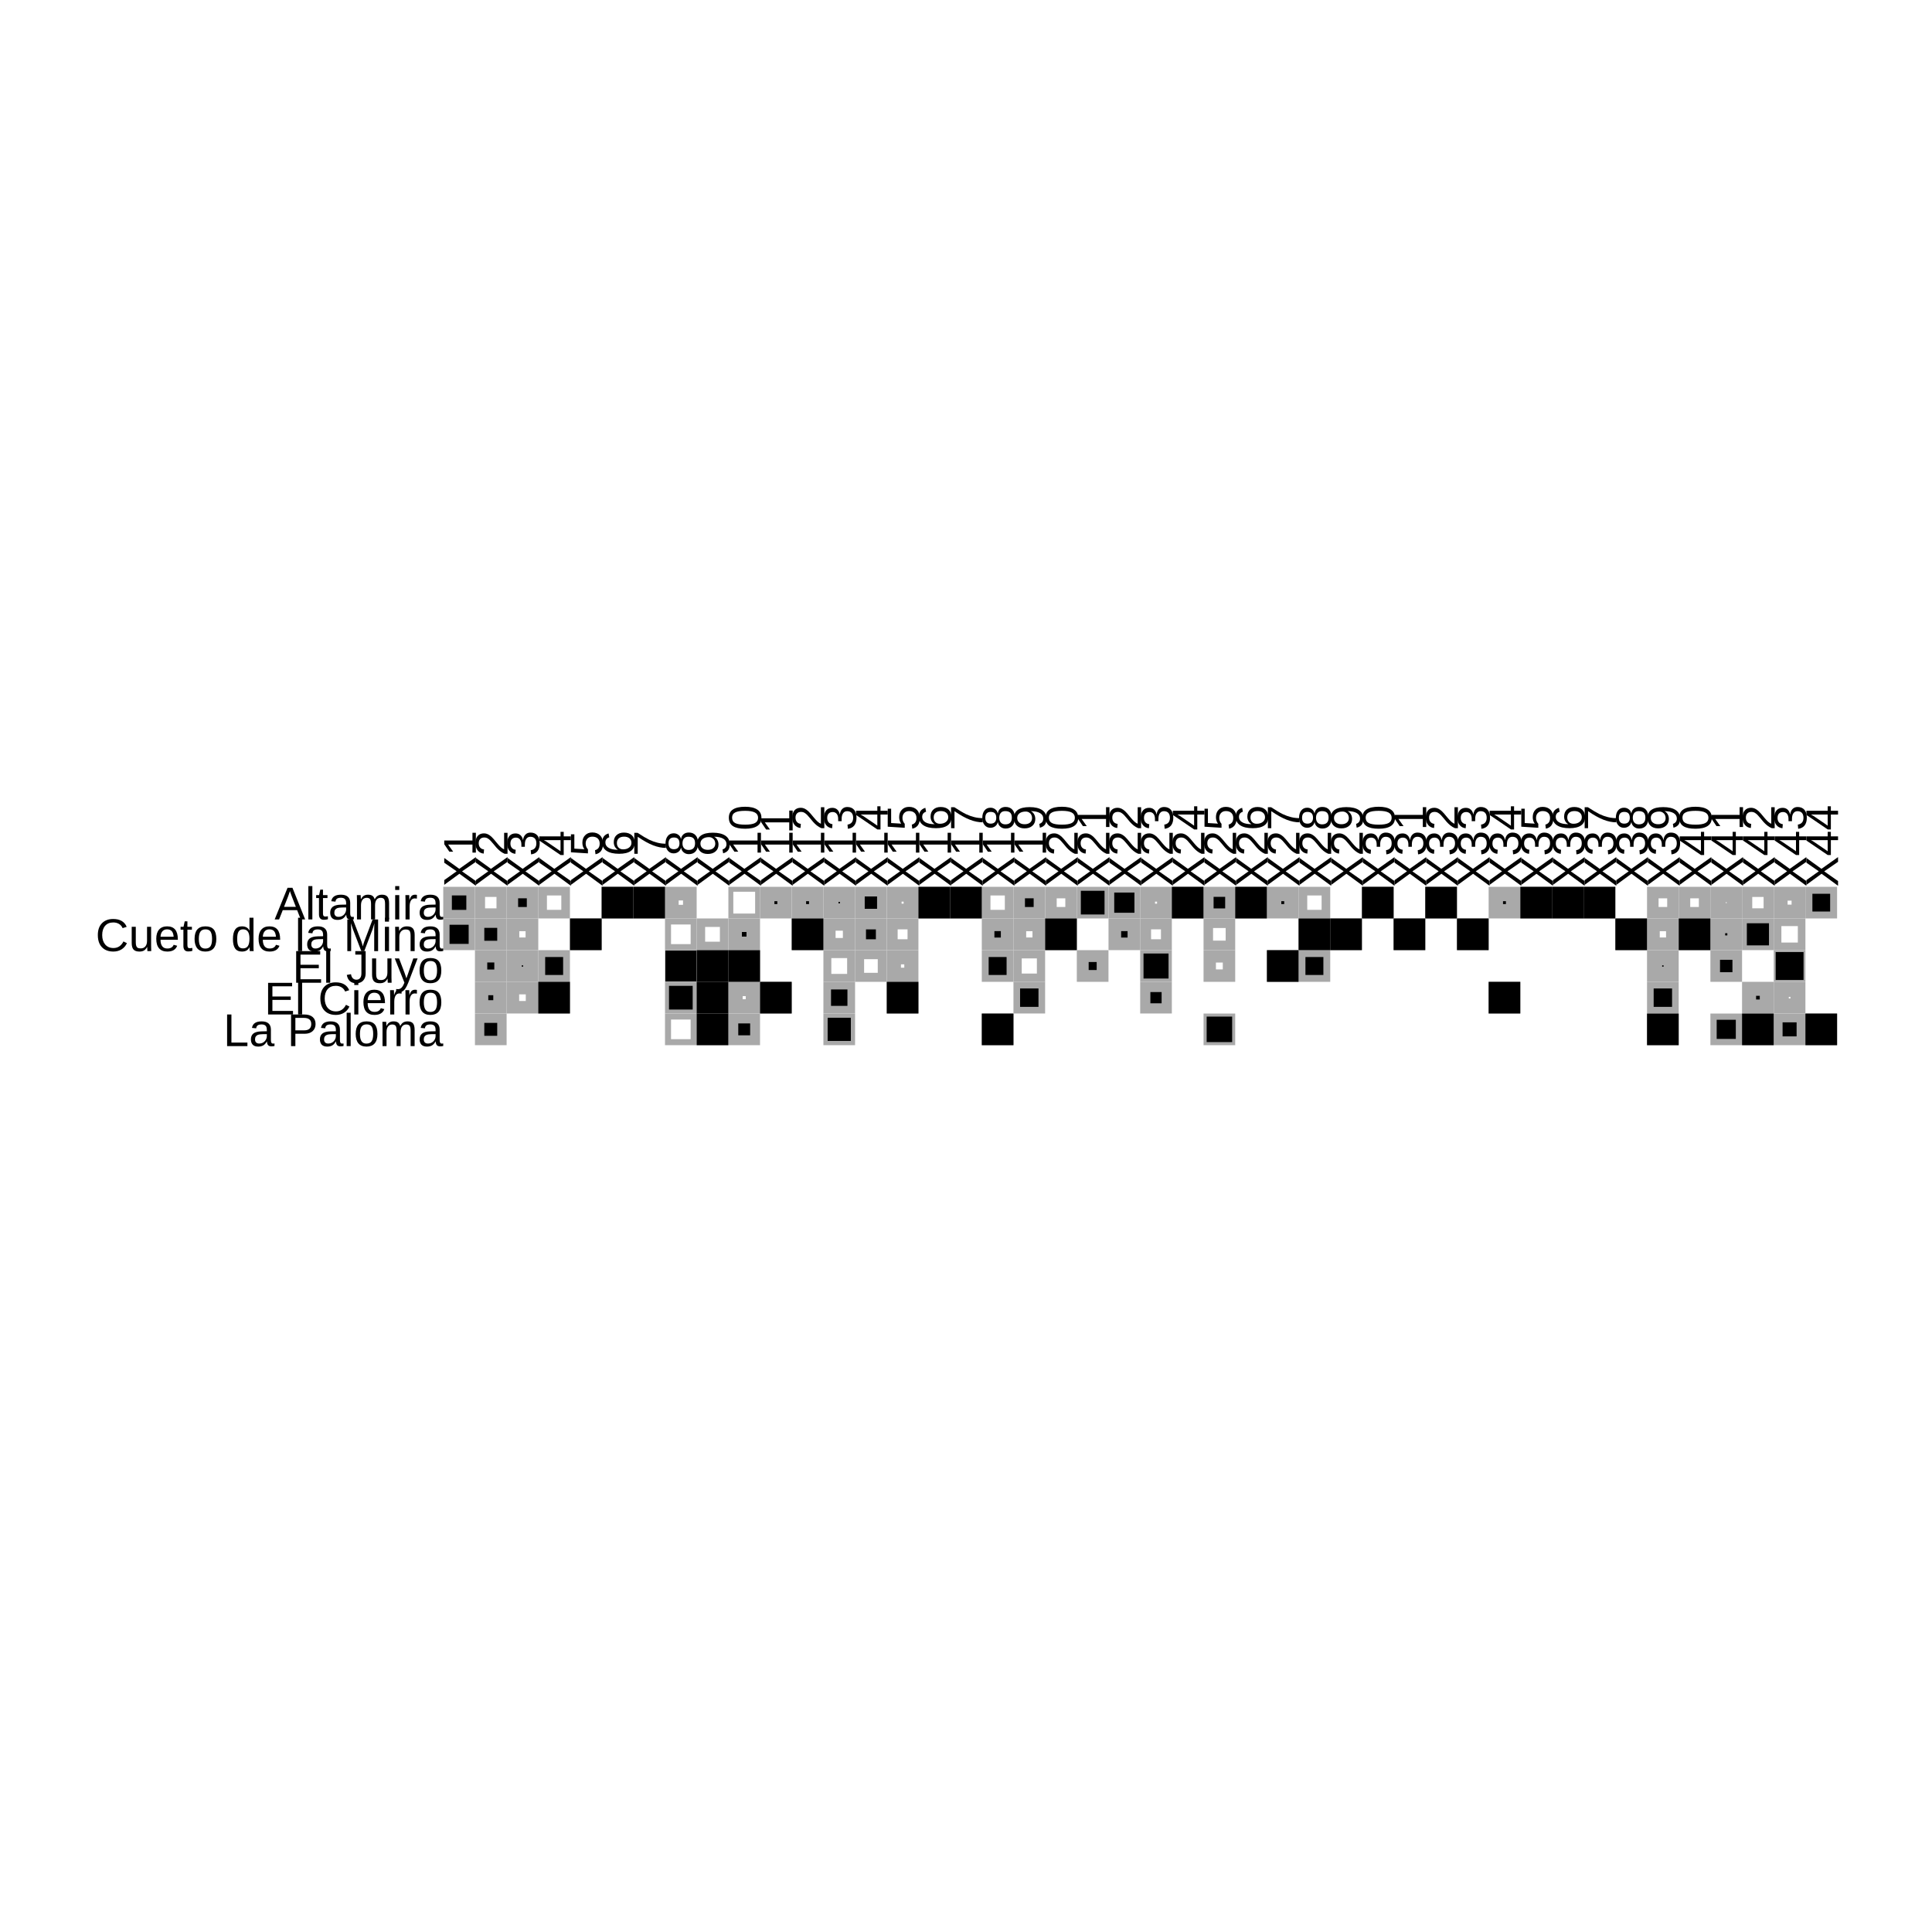
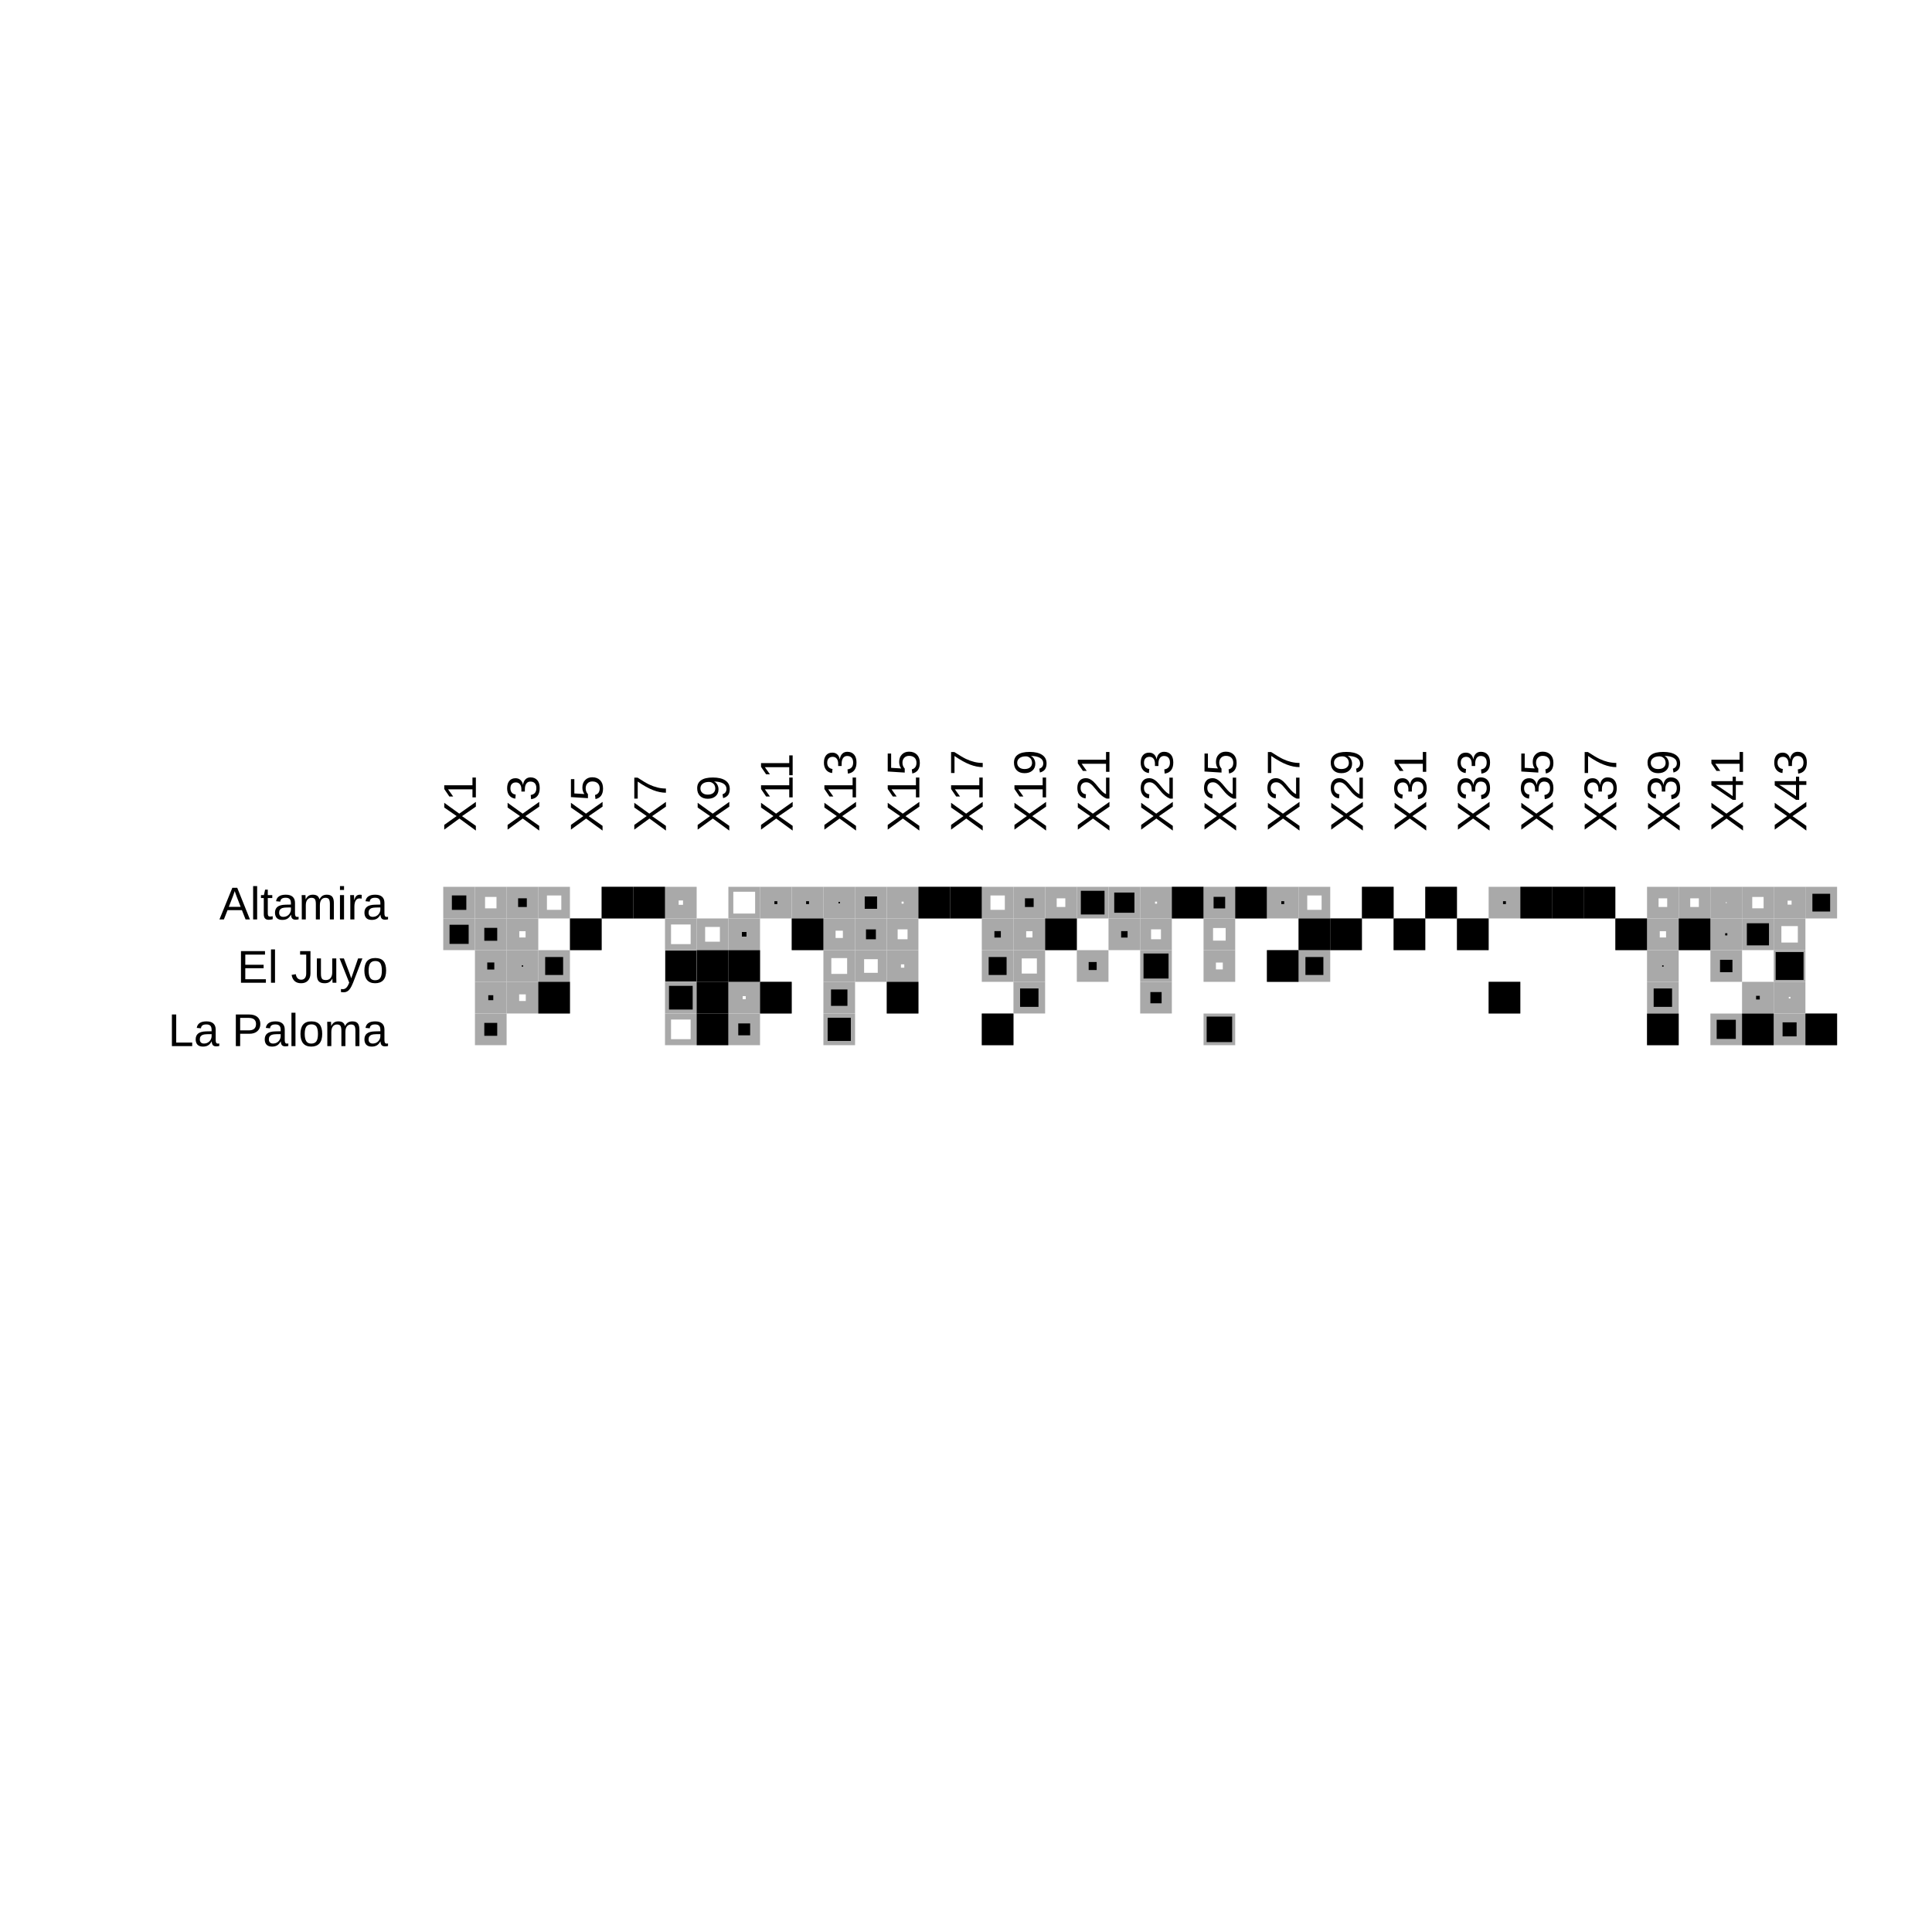
<svg xmlns="http://www.w3.org/2000/svg" class="svglite" width="504.00pt" height="504.00pt" viewBox="0 0 504.00 504.00">
  <defs>
    <style type="text/css">
    .svglite line, .svglite polyline, .svglite polygon, .svglite path, .svglite rect, .svglite circle {
      fill: none;
      stroke: #000000;
      stroke-linecap: round;
      stroke-linejoin: round;
      stroke-miterlimit: 10.00;
    }
    .svglite text {
      white-space: pre;
    }
  </style>
  </defs>
  <rect width="100%" height="100%" style="stroke: none; fill: #FFFFFF;" />
  <defs>
    <clipPath id="cpMC4wMHw1MDQuMDB8MC4wMHw1MDQuMDA=">
      <rect x="0.00" y="0.00" width="504.00" height="504.00" />
    </clipPath>
  </defs>
  <g clip-path="url(#cpMC4wMHw1MDQuMDB8MC4wMHw1MDQuMDA=)">
</g>
  <defs>
    <clipPath id="cpMTE1LjYzfDQ3OS4yNXwyMzEuMzR8MjcyLjY2">
      <rect x="115.63" y="231.34" width="363.61" height="41.32" />
    </clipPath>
  </defs>
  <g clip-path="url(#cpMTE1LjYzfDQ3OS4yNXwyMzEuMzR8MjcyLjY2)">
    <rect x="115.63" y="231.34" width="8.26" height="8.26" style="stroke-width: 0.75; stroke: none; fill: #A9A9A9;" />
    <rect x="115.63" y="239.60" width="8.26" height="8.26" style="stroke-width: 0.75; stroke: none; fill: #A9A9A9;" />
    <rect x="123.90" y="231.34" width="8.26" height="8.26" style="stroke-width: 0.75; stroke: none; fill: #A9A9A9;" />
    <rect x="123.90" y="239.60" width="8.26" height="8.26" style="stroke-width: 0.75; stroke: none; fill: #A9A9A9;" />
    <rect x="123.90" y="247.87" width="8.26" height="8.26" style="stroke-width: 0.75; stroke: none; fill: #A9A9A9;" />
    <rect x="123.90" y="256.13" width="8.26" height="8.26" style="stroke-width: 0.75; stroke: none; fill: #A9A9A9;" />
    <rect x="123.90" y="264.40" width="8.26" height="8.26" style="stroke-width: 0.75; stroke: none; fill: #A9A9A9;" />
    <rect x="132.16" y="231.34" width="8.26" height="8.26" style="stroke-width: 0.75; stroke: none; fill: #A9A9A9;" />
    <rect x="132.16" y="239.60" width="8.26" height="8.26" style="stroke-width: 0.75; stroke: none; fill: #A9A9A9;" />
    <rect x="132.16" y="247.87" width="8.26" height="8.26" style="stroke-width: 0.75; stroke: none; fill: #A9A9A9;" />
    <rect x="132.16" y="256.13" width="8.26" height="8.26" style="stroke-width: 0.75; stroke: none; fill: #A9A9A9;" />
    <rect x="140.42" y="231.34" width="8.26" height="8.26" style="stroke-width: 0.75; stroke: none; fill: #A9A9A9;" />
    <rect x="140.42" y="247.87" width="8.26" height="8.26" style="stroke-width: 0.75; stroke: none; fill: #A9A9A9;" />
    <rect x="140.42" y="256.13" width="8.26" height="8.26" style="stroke-width: 0.75; stroke: none; fill: #A9A9A9;" />
    <rect x="148.69" y="239.60" width="8.26" height="8.26" style="stroke-width: 0.75; stroke: none; fill: #A9A9A9;" />
    <rect x="156.95" y="231.34" width="8.26" height="8.26" style="stroke-width: 0.75; stroke: none; fill: #A9A9A9;" />
    <rect x="165.22" y="231.34" width="8.26" height="8.26" style="stroke-width: 0.75; stroke: none; fill: #A9A9A9;" />
    <rect x="173.48" y="231.34" width="8.26" height="8.26" style="stroke-width: 0.75; stroke: none; fill: #A9A9A9;" />
    <rect x="173.48" y="239.60" width="8.26" height="8.26" style="stroke-width: 0.75; stroke: none; fill: #A9A9A9;" />
    <rect x="173.48" y="247.87" width="8.26" height="8.26" style="stroke-width: 0.75; stroke: none; fill: #A9A9A9;" />
    <rect x="173.48" y="256.13" width="8.26" height="8.26" style="stroke-width: 0.75; stroke: none; fill: #A9A9A9;" />
    <rect x="173.48" y="264.40" width="8.26" height="8.26" style="stroke-width: 0.75; stroke: none; fill: #A9A9A9;" />
    <rect x="181.74" y="239.60" width="8.26" height="8.26" style="stroke-width: 0.75; stroke: none; fill: #A9A9A9;" />
    <rect x="181.74" y="247.87" width="8.26" height="8.26" style="stroke-width: 0.75; stroke: none; fill: #A9A9A9;" />
    <rect x="181.74" y="256.13" width="8.26" height="8.26" style="stroke-width: 0.75; stroke: none; fill: #A9A9A9;" />
    <rect x="181.74" y="264.40" width="8.26" height="8.26" style="stroke-width: 0.75; stroke: none; fill: #A9A9A9;" />
    <rect x="190.01" y="231.34" width="8.26" height="8.26" style="stroke-width: 0.75; stroke: none; fill: #A9A9A9;" />
    <rect x="190.01" y="239.60" width="8.26" height="8.26" style="stroke-width: 0.75; stroke: none; fill: #A9A9A9;" />
    <rect x="190.01" y="247.87" width="8.26" height="8.26" style="stroke-width: 0.75; stroke: none; fill: #A9A9A9;" />
    <rect x="190.01" y="256.13" width="8.26" height="8.26" style="stroke-width: 0.75; stroke: none; fill: #A9A9A9;" />
    <rect x="190.01" y="264.40" width="8.26" height="8.26" style="stroke-width: 0.75; stroke: none; fill: #A9A9A9;" />
    <rect x="198.27" y="231.34" width="8.26" height="8.26" style="stroke-width: 0.75; stroke: none; fill: #A9A9A9;" />
    <rect x="198.27" y="256.13" width="8.26" height="8.26" style="stroke-width: 0.75; stroke: none; fill: #A9A9A9;" />
    <rect x="206.54" y="231.34" width="8.26" height="8.26" style="stroke-width: 0.75; stroke: none; fill: #A9A9A9;" />
    <rect x="206.54" y="239.60" width="8.26" height="8.26" style="stroke-width: 0.75; stroke: none; fill: #A9A9A9;" />
    <rect x="214.80" y="231.34" width="8.26" height="8.26" style="stroke-width: 0.75; stroke: none; fill: #A9A9A9;" />
    <rect x="214.80" y="239.60" width="8.26" height="8.26" style="stroke-width: 0.75; stroke: none; fill: #A9A9A9;" />
    <rect x="214.80" y="247.87" width="8.26" height="8.26" style="stroke-width: 0.75; stroke: none; fill: #A9A9A9;" />
    <rect x="214.80" y="256.13" width="8.26" height="8.26" style="stroke-width: 0.75; stroke: none; fill: #A9A9A9;" />
    <rect x="214.80" y="264.40" width="8.26" height="8.26" style="stroke-width: 0.75; stroke: none; fill: #A9A9A9;" />
    <rect x="223.06" y="231.34" width="8.26" height="8.26" style="stroke-width: 0.75; stroke: none; fill: #A9A9A9;" />
    <rect x="223.06" y="239.60" width="8.26" height="8.26" style="stroke-width: 0.75; stroke: none; fill: #A9A9A9;" />
    <rect x="223.06" y="247.87" width="8.26" height="8.26" style="stroke-width: 0.75; stroke: none; fill: #A9A9A9;" />
    <rect x="231.33" y="231.34" width="8.26" height="8.26" style="stroke-width: 0.75; stroke: none; fill: #A9A9A9;" />
    <rect x="231.33" y="239.60" width="8.26" height="8.26" style="stroke-width: 0.75; stroke: none; fill: #A9A9A9;" />
    <rect x="231.33" y="247.87" width="8.26" height="8.26" style="stroke-width: 0.75; stroke: none; fill: #A9A9A9;" />
    <rect x="231.33" y="256.13" width="8.26" height="8.26" style="stroke-width: 0.75; stroke: none; fill: #A9A9A9;" />
    <rect x="239.59" y="231.34" width="8.26" height="8.26" style="stroke-width: 0.75; stroke: none; fill: #A9A9A9;" />
    <rect x="247.86" y="231.34" width="8.26" height="8.26" style="stroke-width: 0.75; stroke: none; fill: #A9A9A9;" />
    <rect x="256.12" y="231.34" width="8.26" height="8.26" style="stroke-width: 0.75; stroke: none; fill: #A9A9A9;" />
    <rect x="256.12" y="239.60" width="8.26" height="8.26" style="stroke-width: 0.75; stroke: none; fill: #A9A9A9;" />
    <rect x="256.12" y="247.87" width="8.26" height="8.26" style="stroke-width: 0.75; stroke: none; fill: #A9A9A9;" />
    <rect x="256.12" y="264.40" width="8.26" height="8.26" style="stroke-width: 0.75; stroke: none; fill: #A9A9A9;" />
    <rect x="264.38" y="231.34" width="8.26" height="8.26" style="stroke-width: 0.75; stroke: none; fill: #A9A9A9;" />
    <rect x="264.38" y="239.60" width="8.26" height="8.26" style="stroke-width: 0.75; stroke: none; fill: #A9A9A9;" />
    <rect x="264.38" y="247.87" width="8.26" height="8.26" style="stroke-width: 0.75; stroke: none; fill: #A9A9A9;" />
    <rect x="264.38" y="256.13" width="8.26" height="8.26" style="stroke-width: 0.75; stroke: none; fill: #A9A9A9;" />
    <rect x="272.65" y="231.34" width="8.26" height="8.26" style="stroke-width: 0.75; stroke: none; fill: #A9A9A9;" />
    <rect x="272.65" y="239.60" width="8.26" height="8.26" style="stroke-width: 0.75; stroke: none; fill: #A9A9A9;" />
    <rect x="280.91" y="231.34" width="8.26" height="8.26" style="stroke-width: 0.75; stroke: none; fill: #A9A9A9;" />
    <rect x="280.91" y="247.87" width="8.26" height="8.26" style="stroke-width: 0.75; stroke: none; fill: #A9A9A9;" />
    <rect x="289.18" y="231.34" width="8.26" height="8.26" style="stroke-width: 0.75; stroke: none; fill: #A9A9A9;" />
    <rect x="289.18" y="239.60" width="8.26" height="8.26" style="stroke-width: 0.75; stroke: none; fill: #A9A9A9;" />
    <rect x="297.44" y="231.34" width="8.26" height="8.26" style="stroke-width: 0.75; stroke: none; fill: #A9A9A9;" />
    <rect x="297.44" y="239.60" width="8.26" height="8.26" style="stroke-width: 0.75; stroke: none; fill: #A9A9A9;" />
    <rect x="297.44" y="247.87" width="8.26" height="8.26" style="stroke-width: 0.75; stroke: none; fill: #A9A9A9;" />
    <rect x="297.44" y="256.13" width="8.26" height="8.26" style="stroke-width: 0.75; stroke: none; fill: #A9A9A9;" />
    <rect x="305.70" y="231.34" width="8.26" height="8.26" style="stroke-width: 0.75; stroke: none; fill: #A9A9A9;" />
    <rect x="313.97" y="231.34" width="8.26" height="8.26" style="stroke-width: 0.75; stroke: none; fill: #A9A9A9;" />
    <rect x="313.97" y="239.60" width="8.26" height="8.26" style="stroke-width: 0.75; stroke: none; fill: #A9A9A9;" />
    <rect x="313.97" y="247.87" width="8.26" height="8.26" style="stroke-width: 0.75; stroke: none; fill: #A9A9A9;" />
    <rect x="313.97" y="264.40" width="8.26" height="8.26" style="stroke-width: 0.75; stroke: none; fill: #A9A9A9;" />
    <rect x="322.23" y="231.34" width="8.26" height="8.26" style="stroke-width: 0.75; stroke: none; fill: #A9A9A9;" />
    <rect x="330.50" y="231.34" width="8.26" height="8.26" style="stroke-width: 0.75; stroke: none; fill: #A9A9A9;" />
    <rect x="330.50" y="247.87" width="8.26" height="8.26" style="stroke-width: 0.75; stroke: none; fill: #A9A9A9;" />
    <rect x="338.76" y="231.34" width="8.26" height="8.26" style="stroke-width: 0.75; stroke: none; fill: #A9A9A9;" />
    <rect x="338.76" y="239.60" width="8.26" height="8.26" style="stroke-width: 0.75; stroke: none; fill: #A9A9A9;" />
    <rect x="338.76" y="247.87" width="8.26" height="8.26" style="stroke-width: 0.75; stroke: none; fill: #A9A9A9;" />
    <rect x="347.02" y="239.60" width="8.26" height="8.26" style="stroke-width: 0.75; stroke: none; fill: #A9A9A9;" />
    <rect x="355.29" y="231.34" width="8.26" height="8.26" style="stroke-width: 0.75; stroke: none; fill: #A9A9A9;" />
    <rect x="363.55" y="239.60" width="8.26" height="8.26" style="stroke-width: 0.75; stroke: none; fill: #A9A9A9;" />
    <rect x="371.81" y="231.34" width="8.26" height="8.26" style="stroke-width: 0.75; stroke: none; fill: #A9A9A9;" />
    <rect x="380.08" y="239.60" width="8.26" height="8.26" style="stroke-width: 0.75; stroke: none; fill: #A9A9A9;" />
    <rect x="388.34" y="231.34" width="8.26" height="8.26" style="stroke-width: 0.75; stroke: none; fill: #A9A9A9;" />
    <rect x="388.34" y="256.13" width="8.26" height="8.26" style="stroke-width: 0.75; stroke: none; fill: #A9A9A9;" />
    <rect x="396.61" y="231.34" width="8.26" height="8.26" style="stroke-width: 0.75; stroke: none; fill: #A9A9A9;" />
    <rect x="404.87" y="231.34" width="8.26" height="8.26" style="stroke-width: 0.75; stroke: none; fill: #A9A9A9;" />
    <rect x="413.13" y="231.34" width="8.26" height="8.26" style="stroke-width: 0.75; stroke: none; fill: #A9A9A9;" />
    <rect x="421.40" y="239.60" width="8.26" height="8.26" style="stroke-width: 0.75; stroke: none; fill: #A9A9A9;" />
    <rect x="429.66" y="231.34" width="8.26" height="8.26" style="stroke-width: 0.75; stroke: none; fill: #A9A9A9;" />
    <rect x="429.66" y="239.60" width="8.26" height="8.26" style="stroke-width: 0.75; stroke: none; fill: #A9A9A9;" />
    <rect x="429.66" y="247.87" width="8.26" height="8.26" style="stroke-width: 0.75; stroke: none; fill: #A9A9A9;" />
    <rect x="429.66" y="256.13" width="8.26" height="8.26" style="stroke-width: 0.75; stroke: none; fill: #A9A9A9;" />
    <rect x="429.66" y="264.40" width="8.26" height="8.26" style="stroke-width: 0.75; stroke: none; fill: #A9A9A9;" />
    <rect x="437.93" y="231.34" width="8.26" height="8.26" style="stroke-width: 0.75; stroke: none; fill: #A9A9A9;" />
    <rect x="437.93" y="239.60" width="8.26" height="8.26" style="stroke-width: 0.75; stroke: none; fill: #A9A9A9;" />
    <rect x="446.19" y="231.34" width="8.26" height="8.26" style="stroke-width: 0.75; stroke: none; fill: #A9A9A9;" />
    <rect x="446.19" y="239.60" width="8.26" height="8.26" style="stroke-width: 0.75; stroke: none; fill: #A9A9A9;" />
    <rect x="446.19" y="247.87" width="8.26" height="8.26" style="stroke-width: 0.75; stroke: none; fill: #A9A9A9;" />
    <rect x="446.19" y="264.40" width="8.26" height="8.26" style="stroke-width: 0.75; stroke: none; fill: #A9A9A9;" />
    <rect x="454.45" y="231.34" width="8.26" height="8.26" style="stroke-width: 0.75; stroke: none; fill: #A9A9A9;" />
    <rect x="454.45" y="239.60" width="8.26" height="8.26" style="stroke-width: 0.75; stroke: none; fill: #A9A9A9;" />
    <rect x="454.45" y="256.13" width="8.26" height="8.26" style="stroke-width: 0.75; stroke: none; fill: #A9A9A9;" />
    <rect x="454.45" y="264.40" width="8.26" height="8.26" style="stroke-width: 0.75; stroke: none; fill: #A9A9A9;" />
    <rect x="462.72" y="231.34" width="8.26" height="8.26" style="stroke-width: 0.75; stroke: none; fill: #A9A9A9;" />
    <rect x="462.72" y="239.60" width="8.26" height="8.26" style="stroke-width: 0.75; stroke: none; fill: #A9A9A9;" />
    <rect x="462.72" y="247.87" width="8.26" height="8.26" style="stroke-width: 0.75; stroke: none; fill: #A9A9A9;" />
    <rect x="462.72" y="256.13" width="8.26" height="8.26" style="stroke-width: 0.75; stroke: none; fill: #A9A9A9;" />
    <rect x="462.72" y="264.40" width="8.26" height="8.26" style="stroke-width: 0.75; stroke: none; fill: #A9A9A9;" />
    <rect x="470.98" y="231.34" width="8.26" height="8.26" style="stroke-width: 0.75; stroke: none; fill: #A9A9A9;" />
    <rect x="470.98" y="264.40" width="8.26" height="8.26" style="stroke-width: 0.75; stroke: none; fill: #A9A9A9;" />
    <rect x="126.54" y="233.98" width="2.98" height="2.98" style="stroke-width: 0.75; stroke: none; fill: #FFFFFF;" />
    <rect x="135.47" y="242.92" width="1.64" height="1.64" style="stroke-width: 0.75; stroke: none; fill: #FFFFFF;" />
    <rect x="135.43" y="259.40" width="1.73" height="1.73" style="stroke-width: 0.75; stroke: none; fill: #FFFFFF;" />
    <rect x="142.68" y="233.60" width="3.75" height="3.75" style="stroke-width: 0.75; stroke: none; fill: #FFFFFF;" />
    <rect x="177.04" y="234.90" width="1.14" height="1.14" style="stroke-width: 0.75; stroke: none; fill: #FFFFFF;" />
    <rect x="175.05" y="241.17" width="5.12" height="5.12" style="stroke-width: 0.75; stroke: none; fill: #FFFFFF;" />
    <rect x="175.05" y="265.97" width="5.12" height="5.12" style="stroke-width: 0.75; stroke: none; fill: #FFFFFF;" />
    <rect x="183.95" y="241.81" width="3.85" height="3.85" style="stroke-width: 0.75; stroke: none; fill: #FFFFFF;" />
    <rect x="191.30" y="232.63" width="5.69" height="5.69" style="stroke-width: 0.75; stroke: none; fill: #FFFFFF;" />
    <rect x="193.74" y="259.86" width="0.80" height="0.80" style="stroke-width: 0.75; stroke: none; fill: #FFFFFF;" />
    <rect x="217.98" y="242.79" width="1.90" height="1.90" style="stroke-width: 0.75; stroke: none; fill: #FFFFFF;" />
    <rect x="216.87" y="249.94" width="4.12" height="4.12" style="stroke-width: 0.75; stroke: none; fill: #FFFFFF;" />
    <rect x="225.42" y="250.22" width="3.56" height="3.56" style="stroke-width: 0.75; stroke: none; fill: #FFFFFF;" />
    <rect x="235.20" y="235.21" width="0.53" height="0.53" style="stroke-width: 0.75; stroke: none; fill: #FFFFFF;" />
    <rect x="234.17" y="242.44" width="2.58" height="2.58" style="stroke-width: 0.75; stroke: none; fill: #FFFFFF;" />
    <rect x="235.03" y="251.57" width="0.87" height="0.87" style="stroke-width: 0.75; stroke: none; fill: #FFFFFF;" />
    <rect x="258.38" y="233.60" width="3.75" height="3.75" style="stroke-width: 0.75; stroke: none; fill: #FFFFFF;" />
    <rect x="267.70" y="242.92" width="1.64" height="1.64" style="stroke-width: 0.75; stroke: none; fill: #FFFFFF;" />
    <rect x="266.54" y="250.02" width="3.95" height="3.95" style="stroke-width: 0.75; stroke: none; fill: #FFFFFF;" />
    <rect x="275.66" y="234.35" width="2.25" height="2.25" style="stroke-width: 0.75; stroke: none; fill: #FFFFFF;" />
    <rect x="301.31" y="235.21" width="0.53" height="0.53" style="stroke-width: 0.75; stroke: none; fill: #FFFFFF;" />
    <rect x="300.28" y="242.44" width="2.58" height="2.58" style="stroke-width: 0.75; stroke: none; fill: #FFFFFF;" />
    <rect x="316.45" y="242.09" width="3.29" height="3.29" style="stroke-width: 0.75; stroke: none; fill: #FFFFFF;" />
    <rect x="317.20" y="251.10" width="1.79" height="1.79" style="stroke-width: 0.75; stroke: none; fill: #FFFFFF;" />
    <rect x="341.02" y="233.60" width="3.75" height="3.75" style="stroke-width: 0.75; stroke: none; fill: #FFFFFF;" />
    <rect x="432.67" y="234.35" width="2.25" height="2.25" style="stroke-width: 0.75; stroke: none; fill: #FFFFFF;" />
    <rect x="432.98" y="242.92" width="1.64" height="1.64" style="stroke-width: 0.75; stroke: none; fill: #FFFFFF;" />
    <rect x="440.93" y="234.35" width="2.25" height="2.25" style="stroke-width: 0.75; stroke: none; fill: #FFFFFF;" />
    <rect x="450.20" y="235.35" width="0.24" height="0.24" style="stroke-width: 0.75; stroke: none; fill: #FFFFFF;" />
    <rect x="457.11" y="233.99" width="2.96" height="2.96" style="stroke-width: 0.75; stroke: none; fill: #FFFFFF;" />
    <rect x="466.33" y="234.95" width="1.04" height="1.04" style="stroke-width: 0.75; stroke: none; fill: #FFFFFF;" />
    <rect x="464.71" y="241.59" width="4.29" height="4.29" style="stroke-width: 0.75; stroke: none; fill: #FFFFFF;" />
    <rect x="466.64" y="260.05" width="0.43" height="0.43" style="stroke-width: 0.75; stroke: none; fill: #FFFFFF;" />
    <rect x="117.88" y="233.59" width="3.77" height="3.77" style="stroke-width: 0.75; stroke: none; fill: #000000;" />
    <rect x="117.27" y="241.24" width="4.99" height="4.99" style="stroke-width: 0.75; stroke: none; fill: #000000;" />
    <rect x="126.34" y="242.05" width="3.37" height="3.37" style="stroke-width: 0.75; stroke: none; fill: #000000;" />
    <rect x="127.11" y="251.08" width="1.84" height="1.84" style="stroke-width: 0.75; stroke: none; fill: #000000;" />
    <rect x="127.38" y="259.62" width="1.30" height="1.30" style="stroke-width: 0.75; stroke: none; fill: #000000;" />
    <rect x="126.34" y="266.84" width="3.37" height="3.37" style="stroke-width: 0.75; stroke: none; fill: #000000;" />
    <rect x="135.16" y="234.34" width="2.27" height="2.27" style="stroke-width: 0.75; stroke: none; fill: #000000;" />
    <rect x="136.11" y="251.82" width="0.36" height="0.36" style="stroke-width: 0.75; stroke: none; fill: #000000;" />
    <rect x="142.22" y="249.66" width="4.68" height="4.68" style="stroke-width: 0.75; stroke: none; fill: #000000;" />
    <rect x="140.42" y="256.13" width="8.26" height="8.26" style="stroke-width: 0.75; stroke: none; fill: #000000;" />
    <rect x="148.69" y="239.60" width="8.26" height="8.26" style="stroke-width: 0.75; stroke: none; fill: #000000;" />
    <rect x="156.95" y="231.34" width="8.26" height="8.26" style="stroke-width: 0.75; stroke: none; fill: #000000;" />
    <rect x="165.22" y="231.34" width="8.26" height="8.26" style="stroke-width: 0.75; stroke: none; fill: #000000;" />
    <rect x="173.57" y="247.96" width="8.08" height="8.08" style="stroke-width: 0.75; stroke: none; fill: #000000;" />
    <rect x="174.52" y="257.18" width="6.18" height="6.18" style="stroke-width: 0.75; stroke: none; fill: #000000;" />
    <rect x="181.74" y="247.87" width="8.26" height="8.26" style="stroke-width: 0.75; stroke: none; fill: #000000;" />
    <rect x="181.74" y="256.13" width="8.26" height="8.26" style="stroke-width: 0.75; stroke: none; fill: #000000;" />
    <rect x="181.74" y="264.40" width="8.26" height="8.26" style="stroke-width: 0.75; stroke: none; fill: #000000;" />
    <rect x="193.54" y="243.13" width="1.20" height="1.20" style="stroke-width: 0.75; stroke: none; fill: #000000;" />
    <rect x="190.01" y="247.87" width="8.26" height="8.26" style="stroke-width: 0.75; stroke: none; fill: #000000;" />
    <rect x="192.59" y="266.98" width="3.10" height="3.10" style="stroke-width: 0.75; stroke: none; fill: #000000;" />
    <rect x="202.02" y="235.09" width="0.76" height="0.76" style="stroke-width: 0.75; stroke: none; fill: #000000;" />
    <rect x="198.27" y="256.13" width="8.26" height="8.26" style="stroke-width: 0.75; stroke: none; fill: #000000;" />
    <rect x="210.29" y="235.09" width="0.76" height="0.76" style="stroke-width: 0.75; stroke: none; fill: #000000;" />
    <rect x="206.54" y="239.60" width="8.26" height="8.26" style="stroke-width: 0.75; stroke: none; fill: #000000;" />
    <rect x="218.73" y="235.27" width="0.40" height="0.40" style="stroke-width: 0.75; stroke: none; fill: #000000;" />
    <rect x="216.79" y="258.12" width="4.28" height="4.28" style="stroke-width: 0.75; stroke: none; fill: #000000;" />
    <rect x="215.91" y="265.50" width="6.05" height="6.05" style="stroke-width: 0.75; stroke: none; fill: #000000;" />
    <rect x="225.58" y="233.86" width="3.22" height="3.22" style="stroke-width: 0.75; stroke: none; fill: #000000;" />
    <rect x="225.91" y="242.45" width="2.58" height="2.58" style="stroke-width: 0.75; stroke: none; fill: #000000;" />
    <rect x="231.33" y="256.13" width="8.26" height="8.26" style="stroke-width: 0.75; stroke: none; fill: #000000;" />
    <rect x="239.59" y="231.34" width="8.26" height="8.26" style="stroke-width: 0.75; stroke: none; fill: #000000;" />
    <rect x="247.86" y="231.34" width="8.26" height="8.26" style="stroke-width: 0.75; stroke: none; fill: #000000;" />
    <rect x="259.41" y="242.90" width="1.68" height="1.68" style="stroke-width: 0.75; stroke: none; fill: #000000;" />
    <rect x="257.91" y="249.66" width="4.68" height="4.68" style="stroke-width: 0.75; stroke: none; fill: #000000;" />
    <rect x="256.12" y="264.40" width="8.26" height="8.26" style="stroke-width: 0.75; stroke: none; fill: #000000;" />
    <rect x="267.38" y="234.34" width="2.27" height="2.27" style="stroke-width: 0.75; stroke: none; fill: #000000;" />
    <rect x="266.11" y="257.86" width="4.80" height="4.80" style="stroke-width: 0.75; stroke: none; fill: #000000;" />
    <rect x="272.65" y="239.60" width="8.26" height="8.26" style="stroke-width: 0.75; stroke: none; fill: #000000;" />
    <rect x="281.96" y="232.38" width="6.18" height="6.18" style="stroke-width: 0.75; stroke: none; fill: #000000;" />
    <rect x="284.00" y="250.96" width="2.09" height="2.09" style="stroke-width: 0.75; stroke: none; fill: #000000;" />
    <rect x="290.67" y="232.84" width="5.27" height="5.27" style="stroke-width: 0.75; stroke: none; fill: #000000;" />
    <rect x="292.47" y="242.90" width="1.68" height="1.68" style="stroke-width: 0.75; stroke: none; fill: #000000;" />
    <rect x="298.31" y="248.74" width="6.53" height="6.53" style="stroke-width: 0.75; stroke: none; fill: #000000;" />
    <rect x="300.10" y="258.80" width="2.93" height="2.93" style="stroke-width: 0.75; stroke: none; fill: #000000;" />
    <rect x="305.70" y="231.34" width="8.26" height="8.26" style="stroke-width: 0.75; stroke: none; fill: #000000;" />
    <rect x="316.59" y="233.96" width="3.02" height="3.02" style="stroke-width: 0.75; stroke: none; fill: #000000;" />
    <rect x="314.78" y="265.20" width="6.65" height="6.65" style="stroke-width: 0.75; stroke: none; fill: #000000;" />
    <rect x="322.23" y="231.34" width="8.26" height="8.26" style="stroke-width: 0.75; stroke: none; fill: #000000;" />
    <rect x="334.25" y="235.09" width="0.76" height="0.76" style="stroke-width: 0.75; stroke: none; fill: #000000;" />
    <rect x="330.50" y="247.87" width="8.26" height="8.26" style="stroke-width: 0.75; stroke: none; fill: #000000;" />
    <rect x="338.76" y="239.60" width="8.26" height="8.26" style="stroke-width: 0.75; stroke: none; fill: #000000;" />
    <rect x="340.55" y="249.66" width="4.68" height="4.68" style="stroke-width: 0.75; stroke: none; fill: #000000;" />
    <rect x="347.02" y="239.60" width="8.26" height="8.26" style="stroke-width: 0.75; stroke: none; fill: #000000;" />
    <rect x="355.29" y="231.34" width="8.26" height="8.26" style="stroke-width: 0.75; stroke: none; fill: #000000;" />
    <rect x="363.55" y="239.60" width="8.26" height="8.26" style="stroke-width: 0.75; stroke: none; fill: #000000;" />
    <rect x="371.81" y="231.34" width="8.26" height="8.26" style="stroke-width: 0.75; stroke: none; fill: #000000;" />
    <rect x="380.08" y="239.60" width="8.26" height="8.26" style="stroke-width: 0.75; stroke: none; fill: #000000;" />
    <rect x="392.09" y="235.09" width="0.76" height="0.76" style="stroke-width: 0.75; stroke: none; fill: #000000;" />
    <rect x="388.34" y="256.13" width="8.26" height="8.26" style="stroke-width: 0.75; stroke: none; fill: #000000;" />
    <rect x="396.61" y="231.34" width="8.26" height="8.26" style="stroke-width: 0.75; stroke: none; fill: #000000;" />
    <rect x="404.87" y="231.34" width="8.26" height="8.26" style="stroke-width: 0.75; stroke: none; fill: #000000;" />
    <rect x="413.13" y="231.34" width="8.26" height="8.26" style="stroke-width: 0.75; stroke: none; fill: #000000;" />
    <rect x="421.40" y="239.60" width="8.26" height="8.26" style="stroke-width: 0.75; stroke: none; fill: #000000;" />
    <rect x="433.61" y="251.82" width="0.36" height="0.36" style="stroke-width: 0.75; stroke: none; fill: #000000;" />
    <rect x="431.39" y="257.86" width="4.80" height="4.80" style="stroke-width: 0.75; stroke: none; fill: #000000;" />
    <rect x="429.66" y="264.40" width="8.26" height="8.26" style="stroke-width: 0.75; stroke: none; fill: #000000;" />
    <rect x="437.93" y="239.60" width="8.26" height="8.26" style="stroke-width: 0.75; stroke: none; fill: #000000;" />
    <rect x="450.04" y="243.45" width="0.57" height="0.57" style="stroke-width: 0.75; stroke: none; fill: #000000;" />
    <rect x="448.70" y="250.38" width="3.24" height="3.24" style="stroke-width: 0.75; stroke: none; fill: #000000;" />
    <rect x="447.83" y="266.03" width="4.99" height="4.99" style="stroke-width: 0.75; stroke: none; fill: #000000;" />
    <rect x="455.70" y="240.85" width="5.77" height="5.77" style="stroke-width: 0.75; stroke: none; fill: #000000;" />
    <rect x="458.11" y="259.78" width="0.96" height="0.96" style="stroke-width: 0.75; stroke: none; fill: #000000;" />
    <rect x="454.45" y="264.40" width="8.26" height="8.26" style="stroke-width: 0.75; stroke: none; fill: #000000;" />
    <rect x="463.22" y="248.37" width="7.27" height="7.27" style="stroke-width: 0.75; stroke: none; fill: #000000;" />
    <rect x="465.02" y="266.70" width="3.66" height="3.66" style="stroke-width: 0.75; stroke: none; fill: #000000;" />
    <rect x="472.80" y="233.16" width="4.63" height="4.63" style="stroke-width: 0.75; stroke: none; fill: #000000;" />
    <rect x="470.98" y="264.40" width="8.26" height="8.26" style="stroke-width: 0.75; stroke: none; fill: #000000;" />
  </g>
  <g clip-path="url(#cpMC4wMHw1MDQuMDB8MC4wMHw1MDQuMDA=)">
-     <text x="115.63" y="239.85" text-anchor="end" style="font-size: 12.00px; font-family: &quot;Arial&quot;;" textLength="50.93px" lengthAdjust="spacingAndGlyphs">Altamira</text>
-     <text x="115.63" y="248.11" text-anchor="end" style="font-size: 12.00px; font-family: &quot;Arial&quot;;" textLength="101.23px" lengthAdjust="spacingAndGlyphs">Cueto de la Mina</text>
-     <text x="115.63" y="256.37" text-anchor="end" style="font-size: 12.00px; font-family: &quot;Arial&quot;;" textLength="40.33px" lengthAdjust="spacingAndGlyphs">El Juyo</text>
-     <text x="115.63" y="264.64" text-anchor="end" style="font-size: 12.00px; font-family: &quot;Arial&quot;;" textLength="50.57px" lengthAdjust="spacingAndGlyphs">El Cierro</text>
-     <text x="115.63" y="272.90" text-anchor="end" style="font-size: 12.00px; font-family: &quot;Arial&quot;;" textLength="61.65px" lengthAdjust="spacingAndGlyphs">La Paloma</text>
-     <text transform="translate(124.14,231.34) rotate(-90)" style="font-size: 12.00px; font-family: &quot;Arial&quot;;" textLength="15.86px" lengthAdjust="spacingAndGlyphs">X1</text>
-     <text transform="translate(132.40,231.34) rotate(-90)" style="font-size: 12.00px; font-family: &quot;Arial&quot;;" textLength="15.86px" lengthAdjust="spacingAndGlyphs">X2</text>
-     <text transform="translate(140.67,231.34) rotate(-90)" style="font-size: 12.00px; font-family: &quot;Arial&quot;;" textLength="15.86px" lengthAdjust="spacingAndGlyphs">X3</text>
-     <text transform="translate(148.93,231.34) rotate(-90)" style="font-size: 12.00px; font-family: &quot;Arial&quot;;" textLength="15.86px" lengthAdjust="spacingAndGlyphs">X4</text>
-     <text transform="translate(157.19,231.34) rotate(-90)" style="font-size: 12.00px; font-family: &quot;Arial&quot;;" textLength="15.86px" lengthAdjust="spacingAndGlyphs">X5</text>
-     <text transform="translate(165.46,231.34) rotate(-90)" style="font-size: 12.00px; font-family: &quot;Arial&quot;;" textLength="15.86px" lengthAdjust="spacingAndGlyphs">X6</text>
-     <text transform="translate(173.72,231.34) rotate(-90)" style="font-size: 12.00px; font-family: &quot;Arial&quot;;" textLength="15.86px" lengthAdjust="spacingAndGlyphs">X7</text>
-     <text transform="translate(181.99,231.34) rotate(-90)" style="font-size: 12.00px; font-family: &quot;Arial&quot;;" textLength="15.86px" lengthAdjust="spacingAndGlyphs">X8</text>
-     <text transform="translate(190.25,231.34) rotate(-90)" style="font-size: 12.00px; font-family: &quot;Arial&quot;;" textLength="15.86px" lengthAdjust="spacingAndGlyphs">X9</text>
-     <text transform="translate(198.51,231.34) rotate(-90)" style="font-size: 12.00px; font-family: &quot;Arial&quot;;" textLength="23.50px" lengthAdjust="spacingAndGlyphs">X10</text>
-     <text transform="translate(206.78,231.34) rotate(-90)" style="font-size: 12.00px; font-family: &quot;Arial&quot;;" textLength="23.50px" lengthAdjust="spacingAndGlyphs">X11</text>
-     <text transform="translate(215.04,231.34) rotate(-90)" style="font-size: 12.00px; font-family: &quot;Arial&quot;;" textLength="23.50px" lengthAdjust="spacingAndGlyphs">X12</text>
-     <text transform="translate(223.31,231.34) rotate(-90)" style="font-size: 12.00px; font-family: &quot;Arial&quot;;" textLength="23.50px" lengthAdjust="spacingAndGlyphs">X13</text>
-     <text transform="translate(231.57,231.34) rotate(-90)" style="font-size: 12.00px; font-family: &quot;Arial&quot;;" textLength="23.50px" lengthAdjust="spacingAndGlyphs">X14</text>
-     <text transform="translate(239.83,231.34) rotate(-90)" style="font-size: 12.00px; font-family: &quot;Arial&quot;;" textLength="23.50px" lengthAdjust="spacingAndGlyphs">X15</text>
-     <text transform="translate(248.10,231.34) rotate(-90)" style="font-size: 12.00px; font-family: &quot;Arial&quot;;" textLength="23.50px" lengthAdjust="spacingAndGlyphs">X16</text>
-     <text transform="translate(256.36,231.34) rotate(-90)" style="font-size: 12.00px; font-family: &quot;Arial&quot;;" textLength="23.50px" lengthAdjust="spacingAndGlyphs">X17</text>
-     <text transform="translate(264.63,231.34) rotate(-90)" style="font-size: 12.00px; font-family: &quot;Arial&quot;;" textLength="23.50px" lengthAdjust="spacingAndGlyphs">X18</text>
-     <text transform="translate(272.89,231.34) rotate(-90)" style="font-size: 12.00px; font-family: &quot;Arial&quot;;" textLength="23.50px" lengthAdjust="spacingAndGlyphs">X19</text>
-     <text transform="translate(281.15,231.34) rotate(-90)" style="font-size: 12.00px; font-family: &quot;Arial&quot;;" textLength="23.50px" lengthAdjust="spacingAndGlyphs">X20</text>
-     <text transform="translate(289.42,231.34) rotate(-90)" style="font-size: 12.00px; font-family: &quot;Arial&quot;;" textLength="23.50px" lengthAdjust="spacingAndGlyphs">X21</text>
-     <text transform="translate(297.68,231.34) rotate(-90)" style="font-size: 12.00px; font-family: &quot;Arial&quot;;" textLength="23.50px" lengthAdjust="spacingAndGlyphs">X22</text>
-     <text transform="translate(305.95,231.34) rotate(-90)" style="font-size: 12.00px; font-family: &quot;Arial&quot;;" textLength="23.50px" lengthAdjust="spacingAndGlyphs">X23</text>
-     <text transform="translate(314.21,231.34) rotate(-90)" style="font-size: 12.00px; font-family: &quot;Arial&quot;;" textLength="23.50px" lengthAdjust="spacingAndGlyphs">X24</text>
-     <text transform="translate(322.47,231.34) rotate(-90)" style="font-size: 12.00px; font-family: &quot;Arial&quot;;" textLength="23.50px" lengthAdjust="spacingAndGlyphs">X25</text>
-     <text transform="translate(330.74,231.34) rotate(-90)" style="font-size: 12.00px; font-family: &quot;Arial&quot;;" textLength="23.50px" lengthAdjust="spacingAndGlyphs">X26</text>
-     <text transform="translate(339.00,231.34) rotate(-90)" style="font-size: 12.00px; font-family: &quot;Arial&quot;;" textLength="23.50px" lengthAdjust="spacingAndGlyphs">X27</text>
-     <text transform="translate(347.26,231.34) rotate(-90)" style="font-size: 12.00px; font-family: &quot;Arial&quot;;" textLength="23.50px" lengthAdjust="spacingAndGlyphs">X28</text>
-     <text transform="translate(355.53,231.34) rotate(-90)" style="font-size: 12.00px; font-family: &quot;Arial&quot;;" textLength="23.50px" lengthAdjust="spacingAndGlyphs">X29</text>
-     <text transform="translate(363.79,231.34) rotate(-90)" style="font-size: 12.00px; font-family: &quot;Arial&quot;;" textLength="23.50px" lengthAdjust="spacingAndGlyphs">X30</text>
-     <text transform="translate(372.06,231.34) rotate(-90)" style="font-size: 12.00px; font-family: &quot;Arial&quot;;" textLength="23.50px" lengthAdjust="spacingAndGlyphs">X31</text>
-     <text transform="translate(380.32,231.34) rotate(-90)" style="font-size: 12.00px; font-family: &quot;Arial&quot;;" textLength="23.50px" lengthAdjust="spacingAndGlyphs">X32</text>
-     <text transform="translate(388.58,231.34) rotate(-90)" style="font-size: 12.00px; font-family: &quot;Arial&quot;;" textLength="23.50px" lengthAdjust="spacingAndGlyphs">X33</text>
-     <text transform="translate(396.85,231.34) rotate(-90)" style="font-size: 12.00px; font-family: &quot;Arial&quot;;" textLength="23.50px" lengthAdjust="spacingAndGlyphs">X34</text>
-     <text transform="translate(405.11,231.34) rotate(-90)" style="font-size: 12.00px; font-family: &quot;Arial&quot;;" textLength="23.50px" lengthAdjust="spacingAndGlyphs">X35</text>
-     <text transform="translate(413.38,231.34) rotate(-90)" style="font-size: 12.00px; font-family: &quot;Arial&quot;;" textLength="23.50px" lengthAdjust="spacingAndGlyphs">X36</text>
-     <text transform="translate(421.64,231.34) rotate(-90)" style="font-size: 12.00px; font-family: &quot;Arial&quot;;" textLength="23.50px" lengthAdjust="spacingAndGlyphs">X37</text>
-     <text transform="translate(429.90,231.34) rotate(-90)" style="font-size: 12.00px; font-family: &quot;Arial&quot;;" textLength="23.50px" lengthAdjust="spacingAndGlyphs">X38</text>
-     <text transform="translate(438.17,231.34) rotate(-90)" style="font-size: 12.00px; font-family: &quot;Arial&quot;;" textLength="23.50px" lengthAdjust="spacingAndGlyphs">X39</text>
-     <text transform="translate(446.43,231.34) rotate(-90)" style="font-size: 12.00px; font-family: &quot;Arial&quot;;" textLength="23.50px" lengthAdjust="spacingAndGlyphs">X40</text>
-     <text transform="translate(454.70,231.34) rotate(-90)" style="font-size: 12.00px; font-family: &quot;Arial&quot;;" textLength="23.50px" lengthAdjust="spacingAndGlyphs">X41</text>
-     <text transform="translate(462.96,231.34) rotate(-90)" style="font-size: 12.00px; font-family: &quot;Arial&quot;;" textLength="23.50px" lengthAdjust="spacingAndGlyphs">X42</text>
-     <text transform="translate(471.22,231.34) rotate(-90)" style="font-size: 12.00px; font-family: &quot;Arial&quot;;" textLength="23.50px" lengthAdjust="spacingAndGlyphs">X43</text>
-     <text transform="translate(479.49,231.34) rotate(-90)" style="font-size: 12.00px; font-family: &quot;Arial&quot;;" textLength="23.50px" lengthAdjust="spacingAndGlyphs">X44</text>
+     <text x="101.23" y="272.90" text-anchor="end" style="font-size: 12.00px; font-family: &quot;Arial&quot;;" textLength="61.65px" lengthAdjust="spacingAndGlyphs">La Paloma</text>
+     <text x="101.23" y="256.37" text-anchor="end" style="font-size: 12.00px; font-family: &quot;Arial&quot;;" textLength="40.33px" lengthAdjust="spacingAndGlyphs">El Juyo</text>
+     <text x="101.23" y="239.85" text-anchor="end" style="font-size: 12.00px; font-family: &quot;Arial&quot;;" textLength="50.93px" lengthAdjust="spacingAndGlyphs">Altamira</text>
+     <text transform="translate(124.14,216.94) rotate(-90)" style="font-size: 12.00px; font-family: &quot;Arial&quot;;" textLength="15.86px" lengthAdjust="spacingAndGlyphs">X1</text>
+     <text transform="translate(140.67,216.94) rotate(-90)" style="font-size: 12.00px; font-family: &quot;Arial&quot;;" textLength="15.86px" lengthAdjust="spacingAndGlyphs">X3</text>
+     <text transform="translate(157.19,216.94) rotate(-90)" style="font-size: 12.00px; font-family: &quot;Arial&quot;;" textLength="15.86px" lengthAdjust="spacingAndGlyphs">X5</text>
+     <text transform="translate(173.72,216.94) rotate(-90)" style="font-size: 12.00px; font-family: &quot;Arial&quot;;" textLength="15.86px" lengthAdjust="spacingAndGlyphs">X7</text>
+     <text transform="translate(190.25,216.94) rotate(-90)" style="font-size: 12.00px; font-family: &quot;Arial&quot;;" textLength="15.86px" lengthAdjust="spacingAndGlyphs">X9</text>
+     <text transform="translate(206.78,216.94) rotate(-90)" style="font-size: 12.00px; font-family: &quot;Arial&quot;;" textLength="23.50px" lengthAdjust="spacingAndGlyphs">X11</text>
+     <text transform="translate(223.31,216.94) rotate(-90)" style="font-size: 12.00px; font-family: &quot;Arial&quot;;" textLength="23.50px" lengthAdjust="spacingAndGlyphs">X13</text>
+     <text transform="translate(239.83,216.94) rotate(-90)" style="font-size: 12.00px; font-family: &quot;Arial&quot;;" textLength="23.50px" lengthAdjust="spacingAndGlyphs">X15</text>
+     <text transform="translate(256.36,216.94) rotate(-90)" style="font-size: 12.00px; font-family: &quot;Arial&quot;;" textLength="23.50px" lengthAdjust="spacingAndGlyphs">X17</text>
+     <text transform="translate(272.89,216.94) rotate(-90)" style="font-size: 12.00px; font-family: &quot;Arial&quot;;" textLength="23.50px" lengthAdjust="spacingAndGlyphs">X19</text>
+     <text transform="translate(289.42,216.94) rotate(-90)" style="font-size: 12.00px; font-family: &quot;Arial&quot;;" textLength="23.50px" lengthAdjust="spacingAndGlyphs">X21</text>
+     <text transform="translate(305.95,216.94) rotate(-90)" style="font-size: 12.00px; font-family: &quot;Arial&quot;;" textLength="23.50px" lengthAdjust="spacingAndGlyphs">X23</text>
+     <text transform="translate(322.47,216.94) rotate(-90)" style="font-size: 12.00px; font-family: &quot;Arial&quot;;" textLength="23.50px" lengthAdjust="spacingAndGlyphs">X25</text>
+     <text transform="translate(339.00,216.94) rotate(-90)" style="font-size: 12.00px; font-family: &quot;Arial&quot;;" textLength="23.50px" lengthAdjust="spacingAndGlyphs">X27</text>
+     <text transform="translate(355.53,216.94) rotate(-90)" style="font-size: 12.00px; font-family: &quot;Arial&quot;;" textLength="23.50px" lengthAdjust="spacingAndGlyphs">X29</text>
+     <text transform="translate(372.06,216.94) rotate(-90)" style="font-size: 12.00px; font-family: &quot;Arial&quot;;" textLength="23.50px" lengthAdjust="spacingAndGlyphs">X31</text>
+     <text transform="translate(388.58,216.94) rotate(-90)" style="font-size: 12.00px; font-family: &quot;Arial&quot;;" textLength="23.50px" lengthAdjust="spacingAndGlyphs">X33</text>
+     <text transform="translate(405.11,216.94) rotate(-90)" style="font-size: 12.00px; font-family: &quot;Arial&quot;;" textLength="23.50px" lengthAdjust="spacingAndGlyphs">X35</text>
+     <text transform="translate(421.64,216.94) rotate(-90)" style="font-size: 12.00px; font-family: &quot;Arial&quot;;" textLength="23.50px" lengthAdjust="spacingAndGlyphs">X37</text>
+     <text transform="translate(438.17,216.94) rotate(-90)" style="font-size: 12.00px; font-family: &quot;Arial&quot;;" textLength="23.50px" lengthAdjust="spacingAndGlyphs">X39</text>
+     <text transform="translate(454.70,216.94) rotate(-90)" style="font-size: 12.00px; font-family: &quot;Arial&quot;;" textLength="23.50px" lengthAdjust="spacingAndGlyphs">X41</text>
+     <text transform="translate(471.22,216.94) rotate(-90)" style="font-size: 12.00px; font-family: &quot;Arial&quot;;" textLength="23.50px" lengthAdjust="spacingAndGlyphs">X43</text>
  </g>
</svg>
